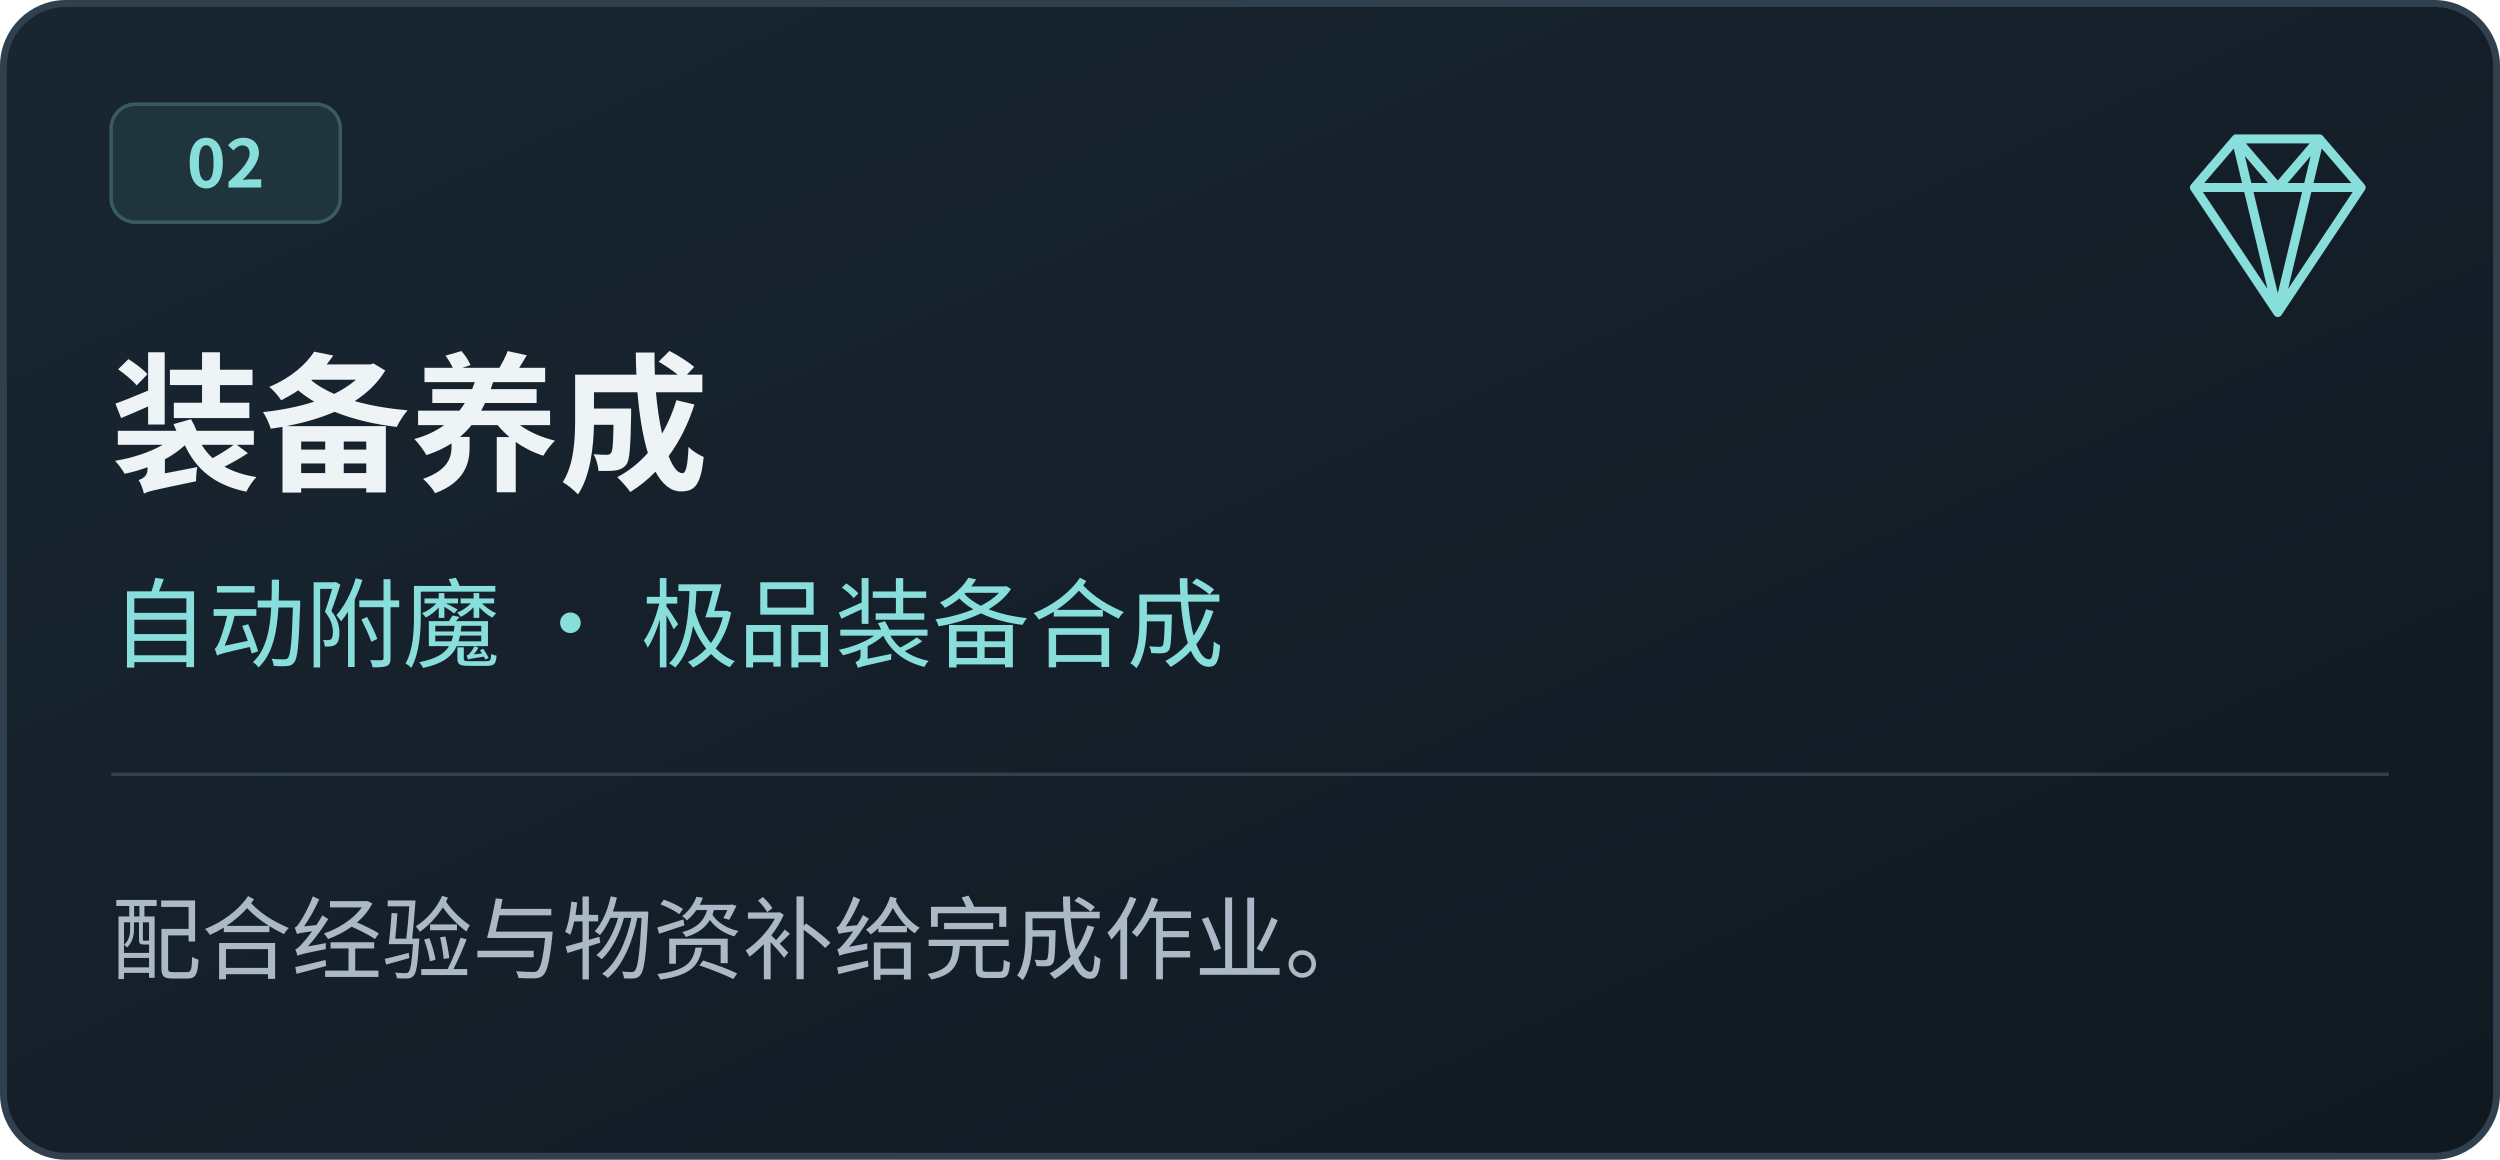
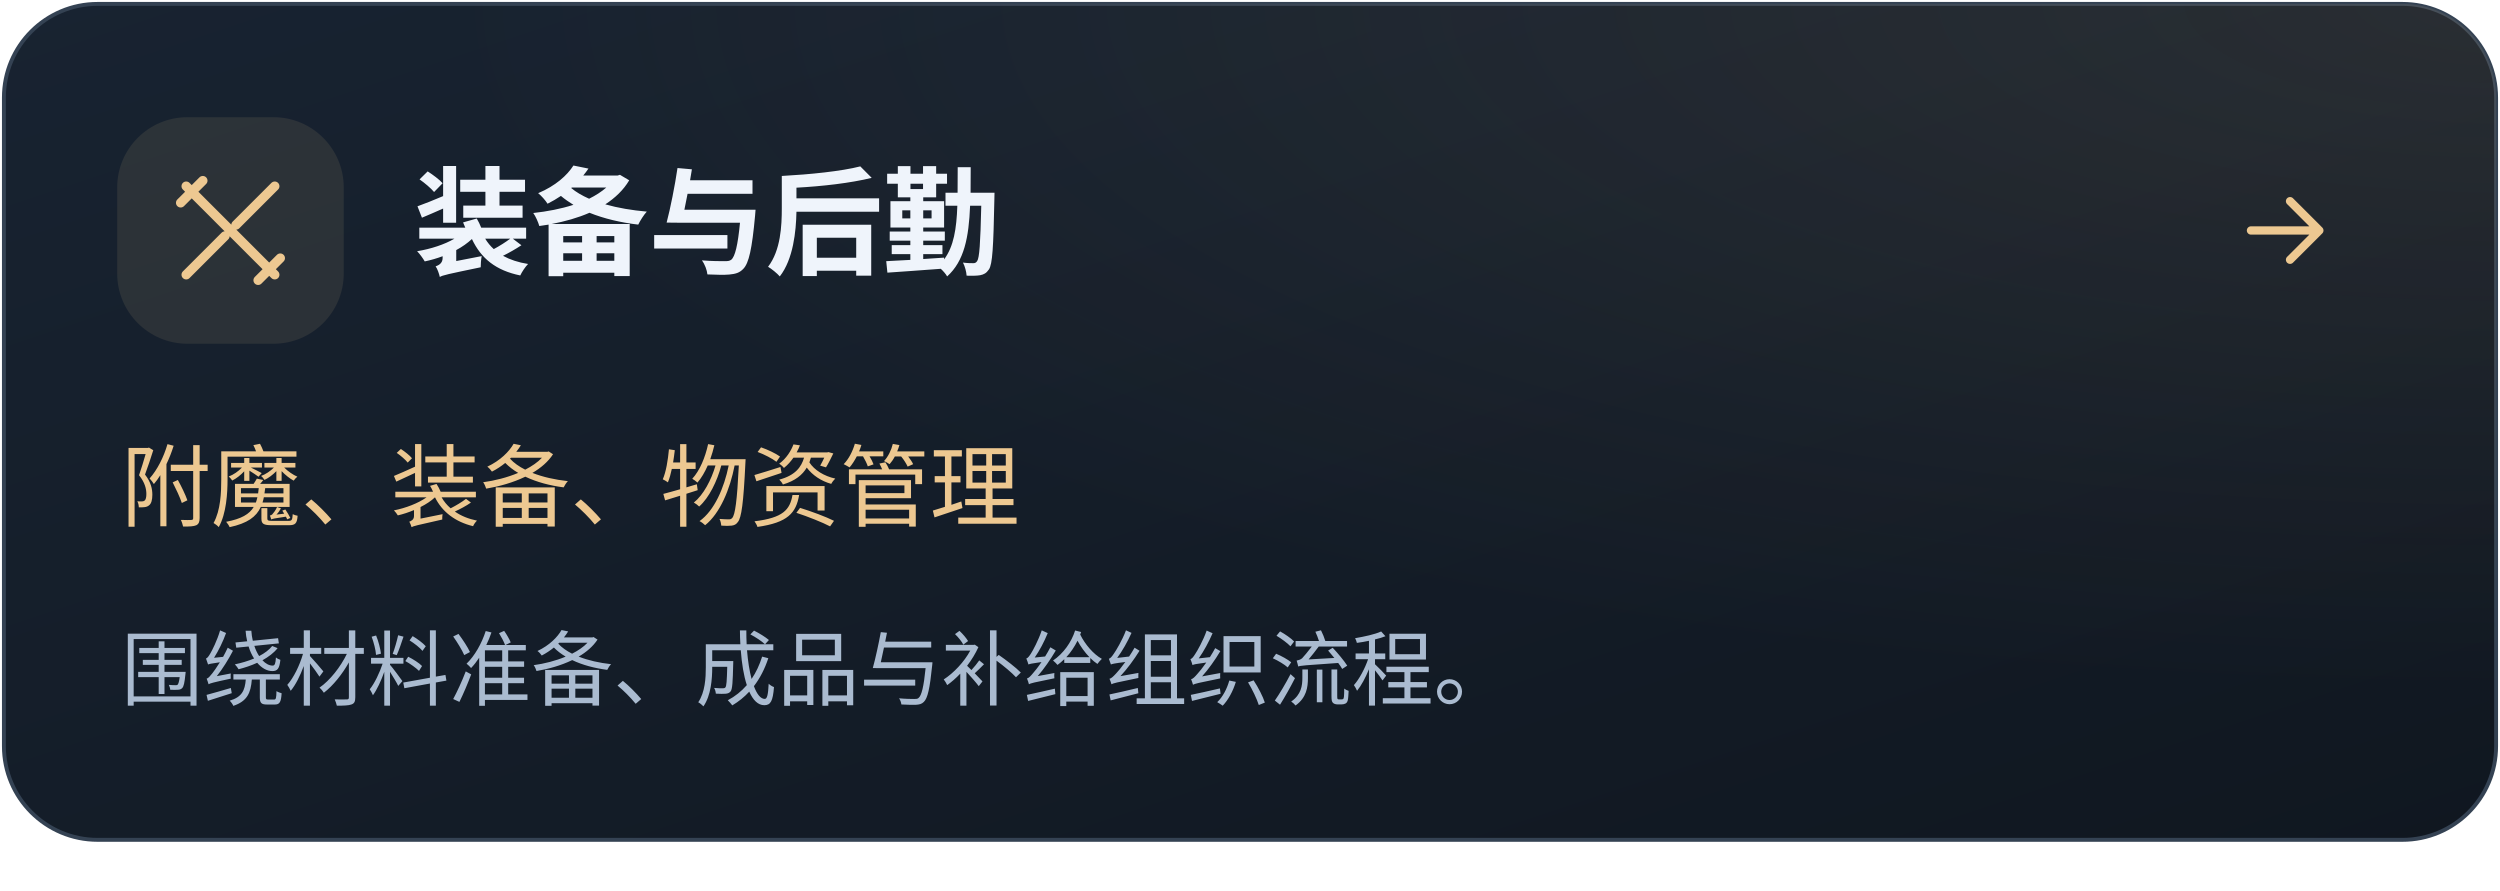
- <svg xmlns="http://www.w3.org/2000/svg" width="720" height="334" viewBox="0 0 720 334" role="img" aria-label="装备养成：自动附魔 · 极品装备合成。配合经验与物资补给完成作业。">
+ <svg xmlns="http://www.w3.org/2000/svg" width="640" height="228" viewBox="0 0 640 228" role="img" aria-label="装备与后勤：附魔、装备、物资管理。围绕材料准备、成品与补给组织流程。">
  <defs>
-     <linearGradient id="panel" x1="0" y1="0" x2="1" y2="1">
-       <stop stop-color="#192632" />
-       <stop offset="1" stop-color="#101820" />
+     <linearGradient id="bg" x1="0" y1="0" x2="1" y2="1">
+       <stop stop-color="#182331" />
+       <stop offset="1" stop-color="#101720" />
    </linearGradient>
+     <radialGradient id="glow" cx="100%" cy="0%" r="110%">
+       <stop stop-color="#edc891" stop-opacity=".10" />
+       <stop offset=".75" stop-color="#edc891" stop-opacity="0" />
+     </radialGradient>
+     <clipPath id="round">
+       <rect x="1" y="1" width="638" height="214" rx="24" />
+     </clipPath>
  </defs>
-   <g font-family="Microsoft YaHei, Noto Sans CJK SC, PingFang SC, Arial, sans-serif">
-     <rect x="1" y="1" width="718" height="332" rx="18" fill="url(#panel)" stroke="#30404e" stroke-width="2" />
-     <rect x="32" y="30" width="66" height="34" rx="7" fill="#20343e" stroke="#3b5b64" />
-     <text x="65" y="54" font-size="19" fill="#88dedb" font-weight="600" text-anchor="middle">02</text>
-     <g transform="translate(624 30)" fill="none" stroke="#88dedb" stroke-width="2.6" stroke-linejoin="round" stroke-linecap="round">
-       <path d="m8 24 12-14h24l12 14-24 36L8 24Zm0 0h48M20 10l12 50 12-50M20 10l12 14 12-14" />
+   <g font-family="Segoe UI, Microsoft YaHei, Noto Sans CJK SC, PingFang SC, Arial, sans-serif">
+     <rect x="1" y="1" width="638" height="214" rx="24" fill="url(#bg)" stroke="#344253" />
+     <rect x="1" y="1" width="638" height="214" rx="24" fill="url(#glow)" />
+     <rect x="30" y="30" width="58" height="58" rx="18" fill="#edc891" fill-opacity=".10" />
+     <g transform="translate(42 42) scale(1.416667)" fill="none" stroke="#edc891" stroke-width="1.7" stroke-linecap="round" stroke-linejoin="round">
+       <path d="m4 20 7-7m2-2 7-7M4 4l16 16M3 7l4-4m10 18 4-4" />
    </g>
-     <text x="32" y="138" font-size="43" fill="#eef3f5" font-weight="600">装备养成</text>
-     <text x="32" y="190" font-size="28" fill="#88dedb" font-weight="500">自动附魔 · 极品装备合成</text>
-     <path d="M32 223H688" stroke="#30404e" />
-     <text x="32" y="280" font-size="26" fill="#aab9c5" font-weight="400">配合经验与物资补给完成作业。</text>
+     <text x="106" y="68" font-size="30" fill="#eff4fb" font-weight="650">装备与后勤</text>
+     <g transform="translate(570 44) scale(1.25)" fill="none" stroke="#edc891" stroke-width="1.7" stroke-linecap="round" stroke-linejoin="round">
+       <path d="M5 12h14m-6-6 6 6-6 6" />
+     </g>
+     <text x="31" y="133" font-size="23" fill="#edc891" font-weight="500">附魔、装备、物资管理</text>
+     <text x="31" y="179" font-size="21" fill="#aabbd0" font-weight="400">围绕材料准备、成品与补给组织流程。</text>
  </g>
</svg>
